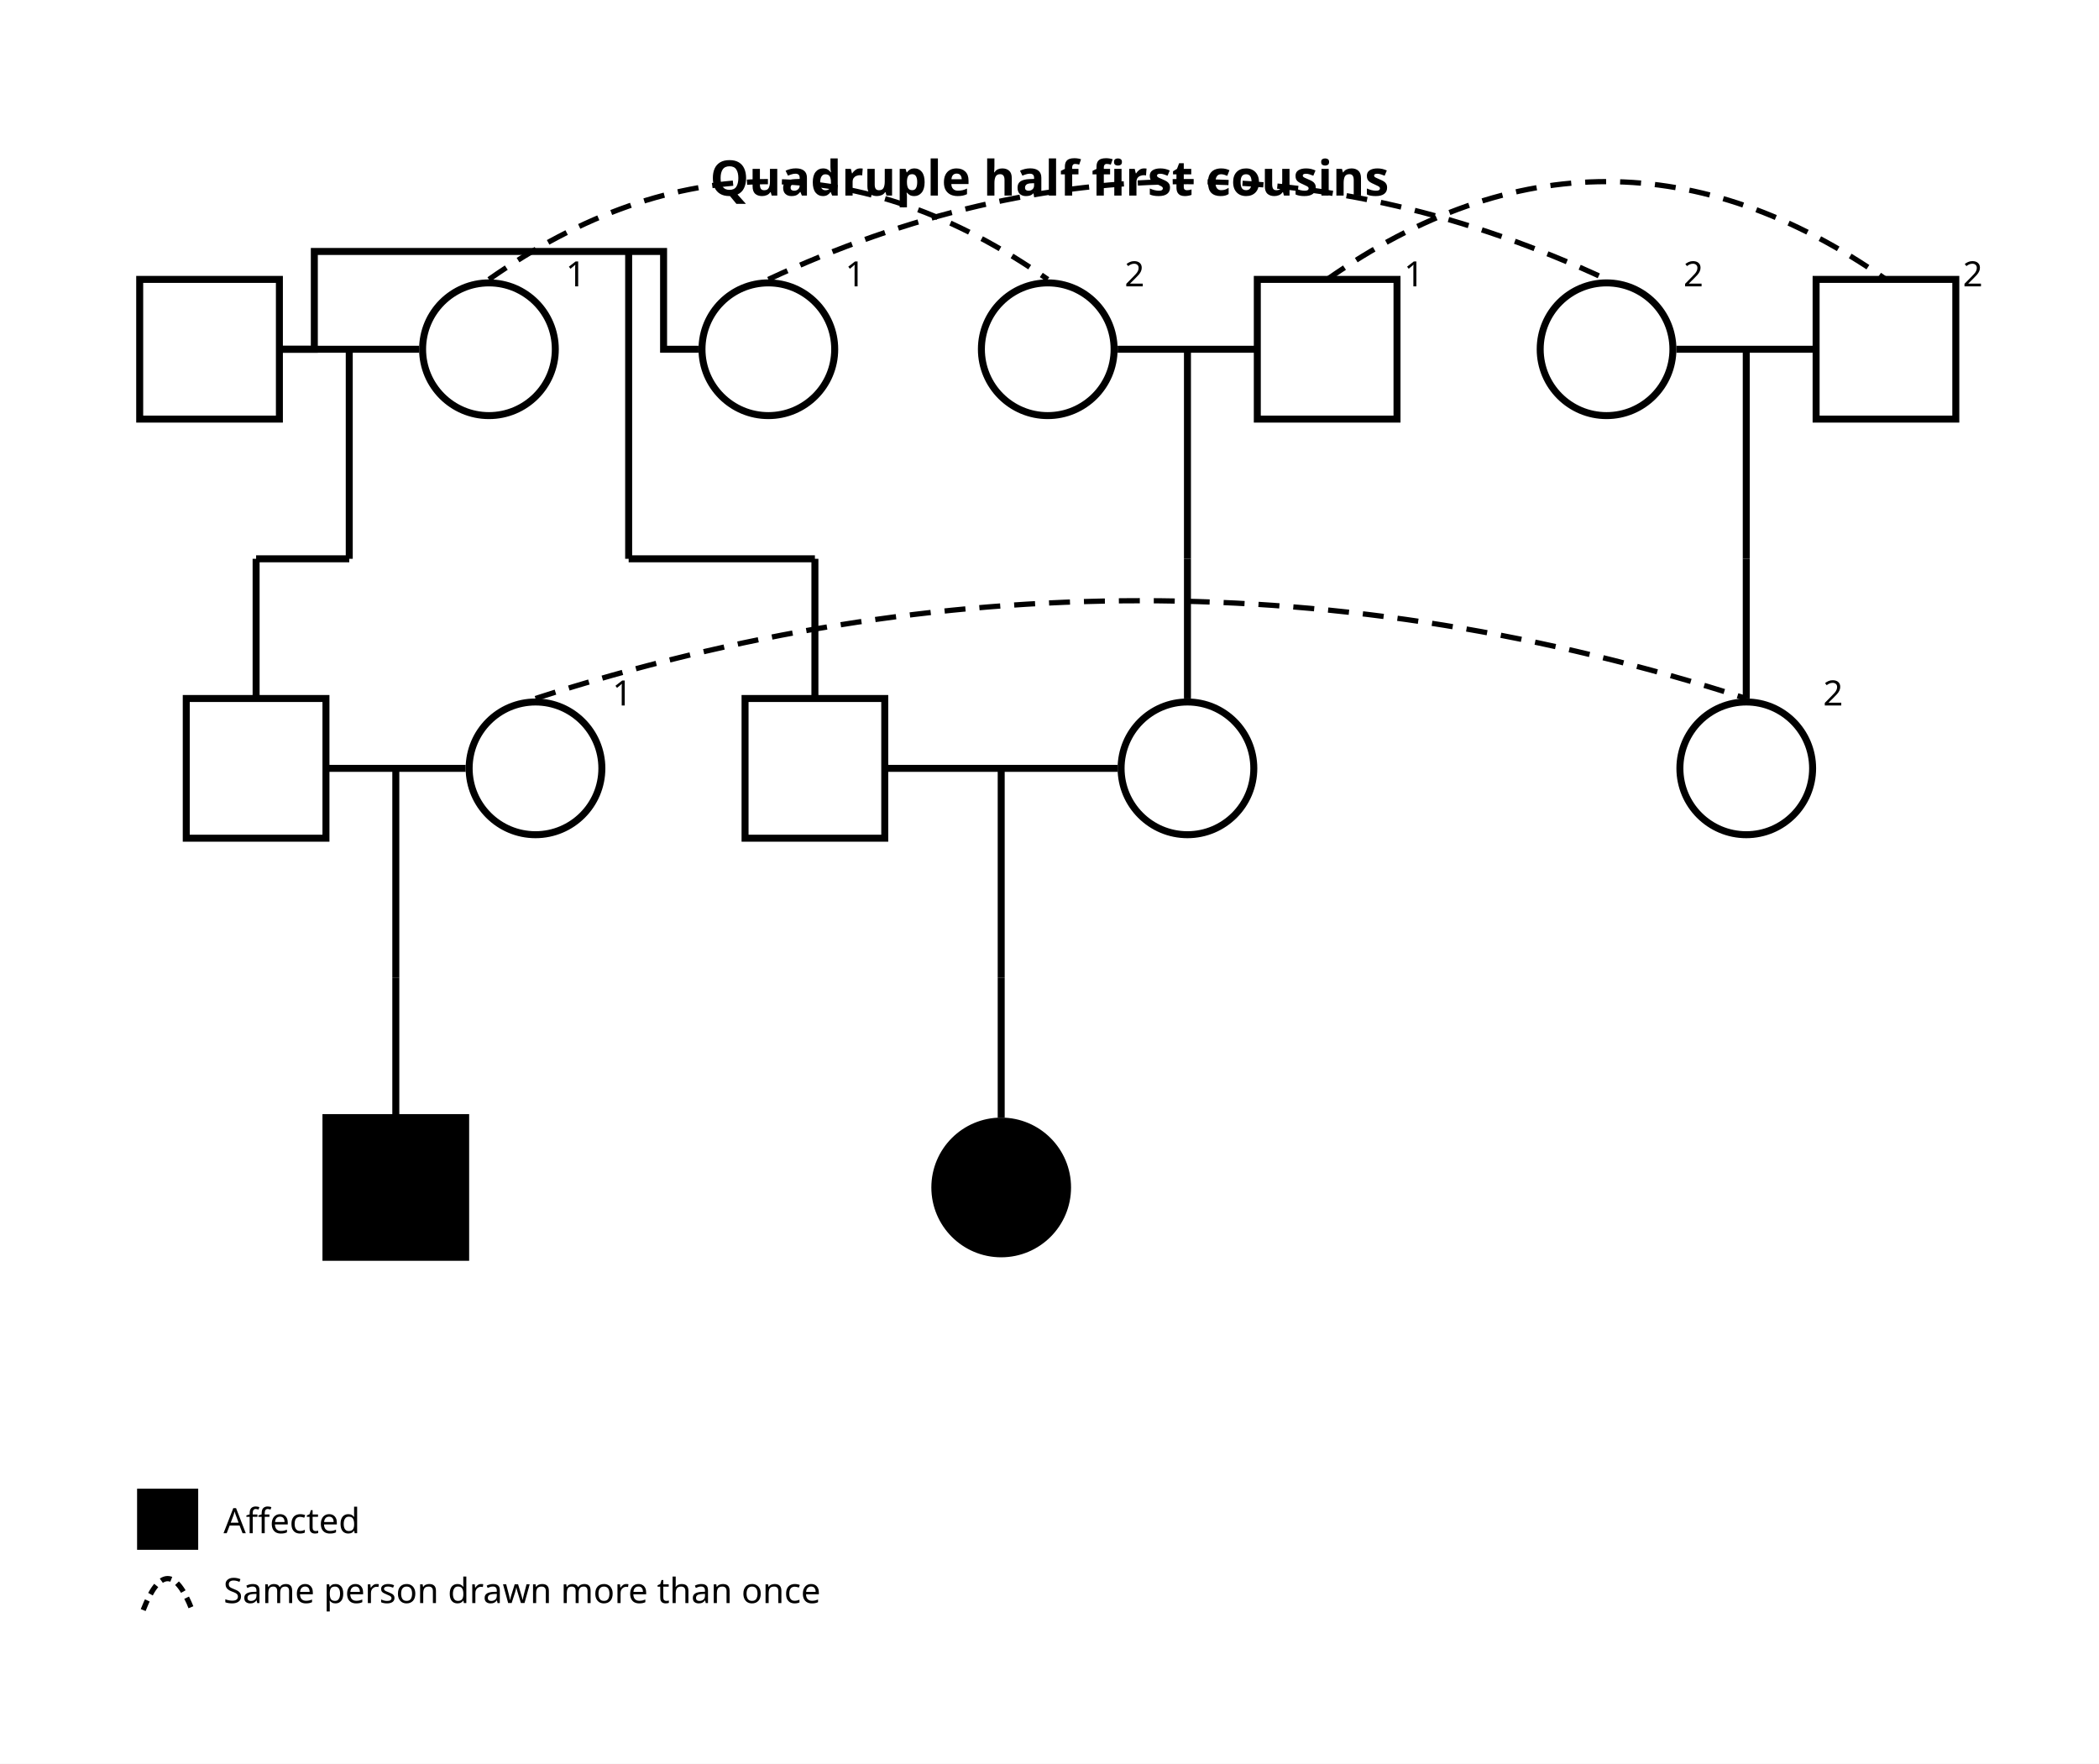
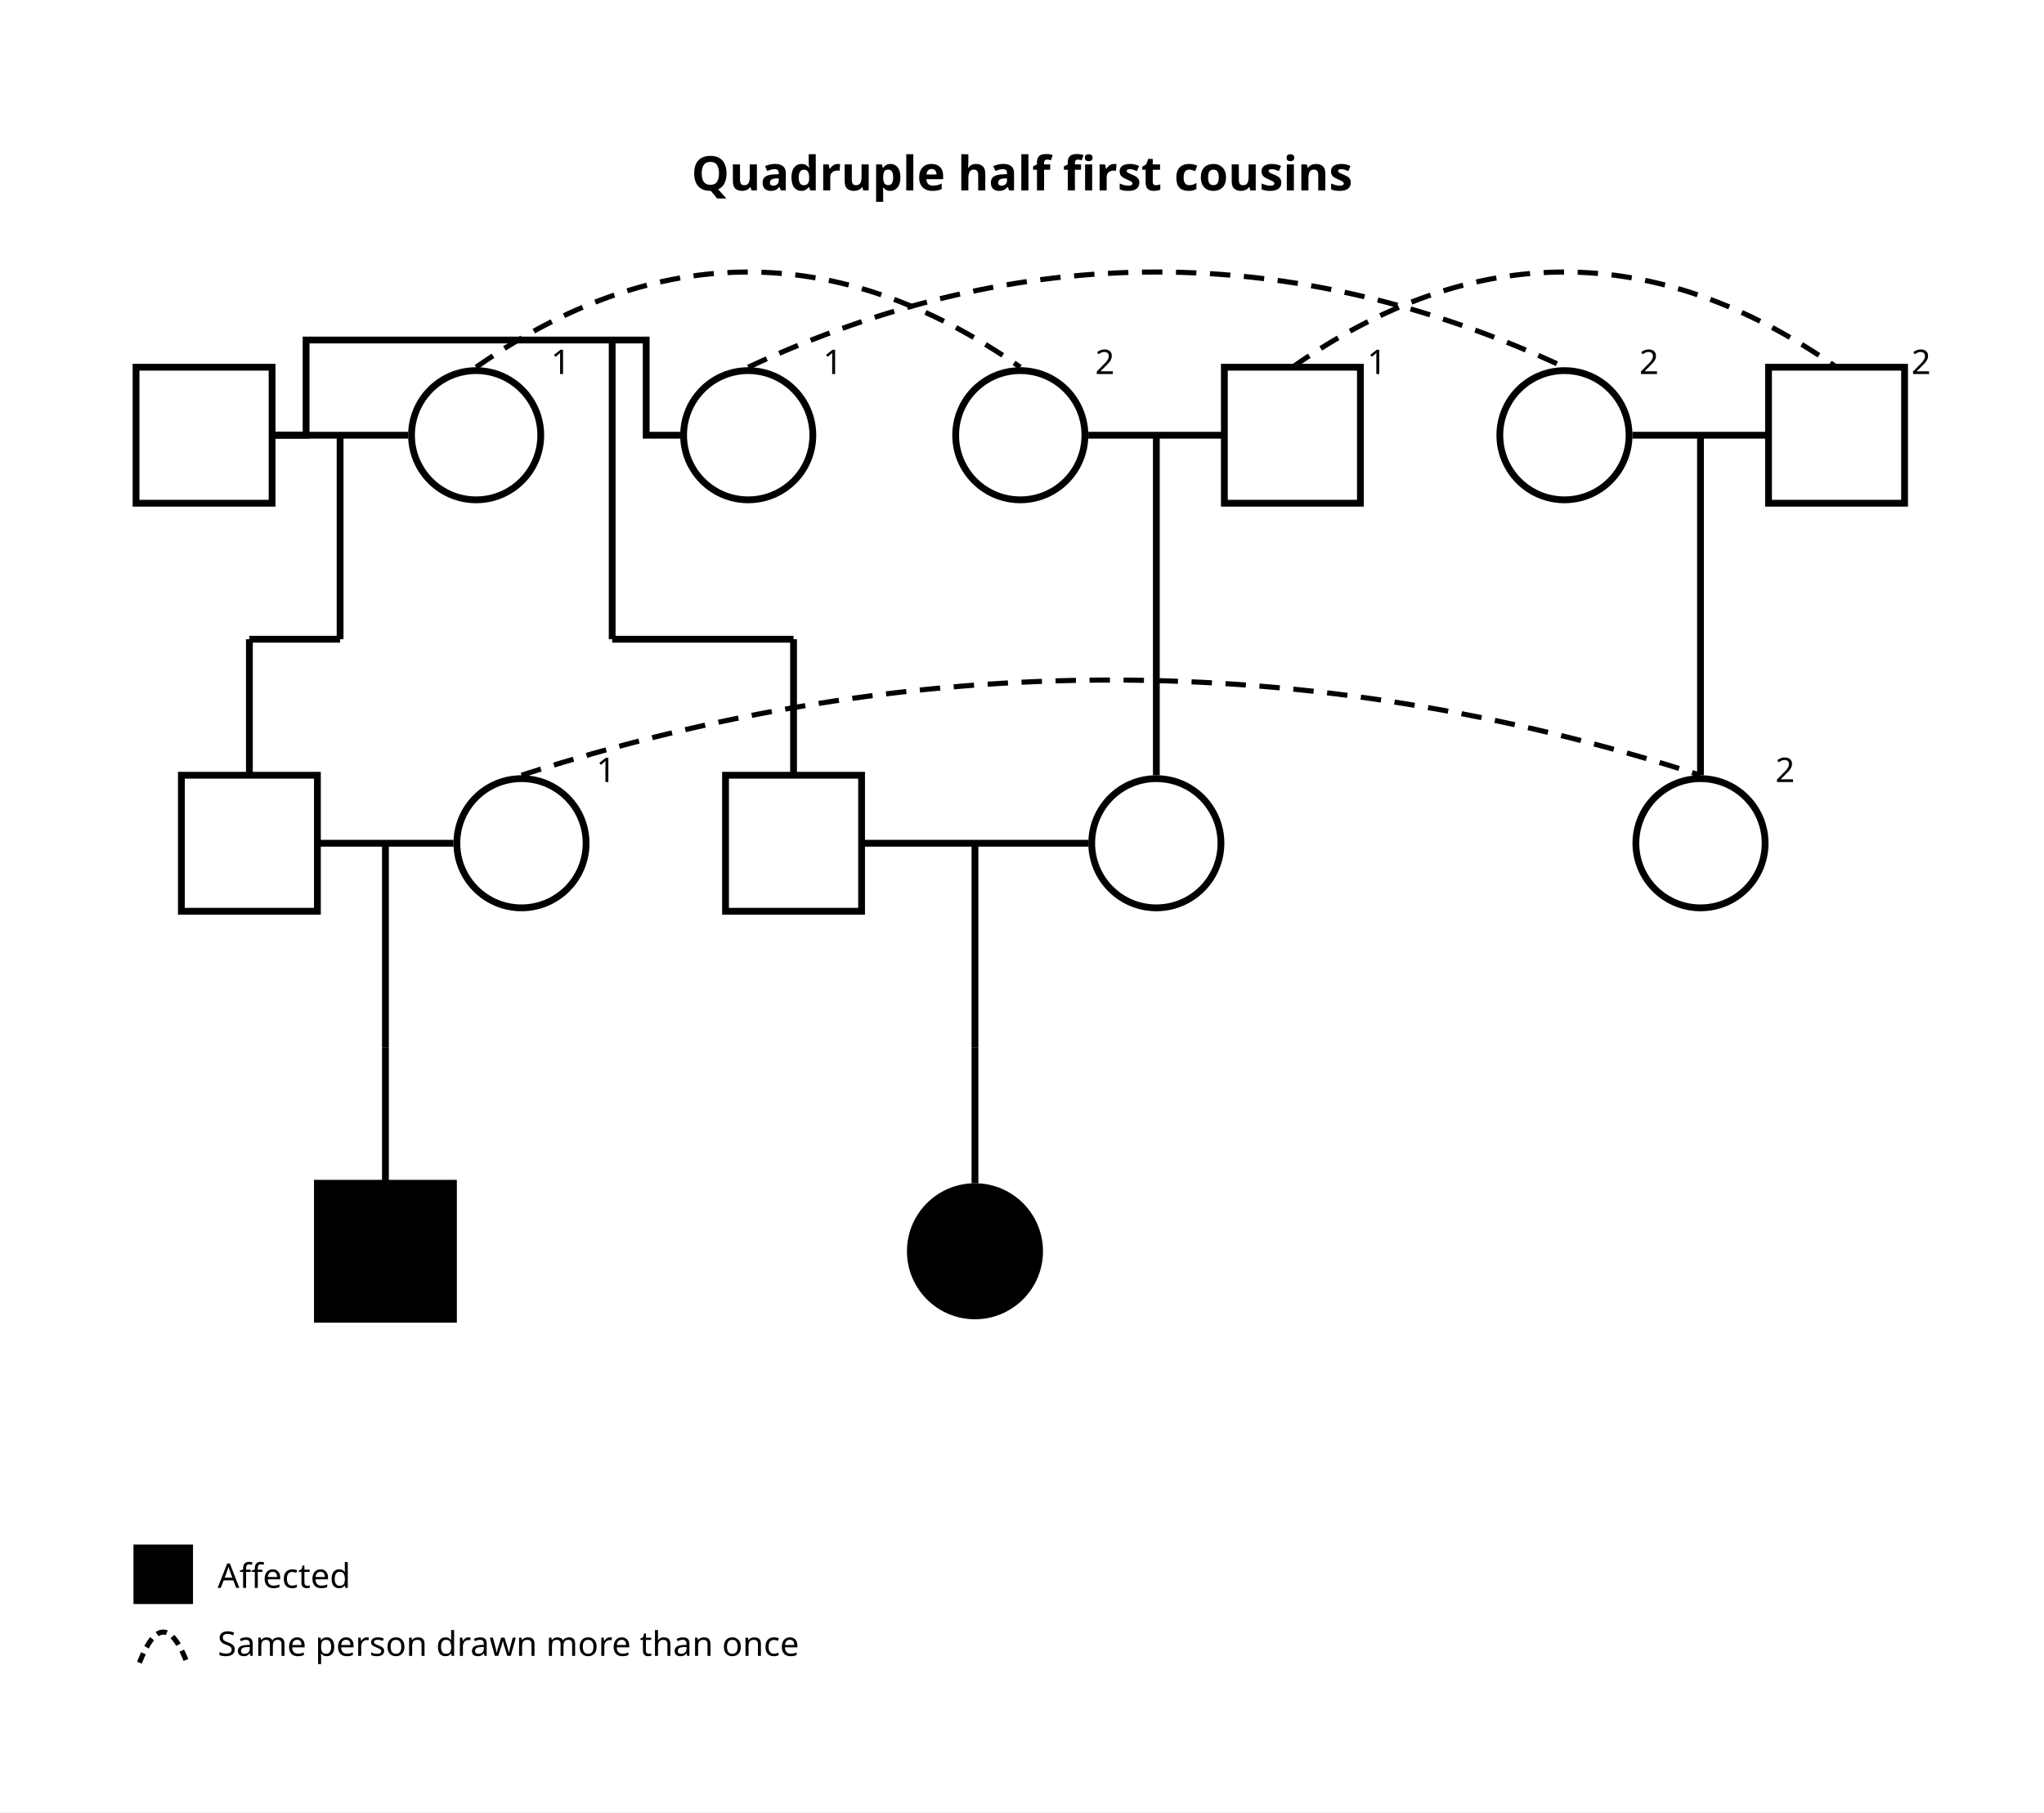
- <svg xmlns="http://www.w3.org/2000/svg" width="601" height="505" viewBox="0 0 601 505">
+ <svg xmlns="http://www.w3.org/2000/svg" width="601" height="533" viewBox="0 0 601 533">
  <defs>
    <marker id="proband-arrowhead" markerWidth="6" markerHeight="6" refX="6" refY="3" orient="auto">
      <path d="M 0 0 L 6 3 L 0 6 Z" fill="black" />
    </marker>
  </defs>
-   <rect width="601" height="505" fill="white" />
+   <rect width="601" height="533" fill="white" />
  <text class="chart-title" x="300.5" y="56" text-anchor="middle" font-family="sans-serif" font-size="14" font-weight="bold" fill="black">Quadruple half first cousins</text>
-   <g transform="translate(60 100)">
+   <g transform="translate(60 128)">
    <g class="couple-lines">
      <path d="M 20 0 L 60 0" stroke="black" stroke-width="2" fill="none" />
      <path d="M 20 0 L 30 0 L 30 -28 L 130 -28 L 130 0 L 140 0" stroke="black" stroke-width="2" fill="none" />
      <path d="M 260 0 L 300 0" stroke="black" stroke-width="2" fill="none" />
      <path d="M 420 0 L 460 0" stroke="black" stroke-width="2" fill="none" />
      <path d="M 33.33 120 L 73.33 120" stroke="black" stroke-width="2" fill="none" />
      <path d="M 193.33 120 L 260 120" stroke="black" stroke-width="2" fill="none" />
    </g>
    <g class="sibship-lines">
      <line x1="40" y1="0" x2="40" y2="60" stroke="black" stroke-width="2" />
      <line x1="13.33" y1="60" x2="40" y2="60" stroke="black" stroke-width="2" />
      <line x1="13.33" y1="60" x2="13.33" y2="100" stroke="black" stroke-width="2" />
      <line x1="120" y1="-28" x2="120" y2="60" stroke="black" stroke-width="2" />
      <line x1="120" y1="60" x2="173.33" y2="60" stroke="black" stroke-width="2" />
      <line x1="173.33" y1="60" x2="173.33" y2="100" stroke="black" stroke-width="2" />
      <line x1="280" y1="0" x2="280" y2="60" stroke="black" stroke-width="2" />
      <line x1="280" y1="60" x2="280" y2="60" stroke="black" stroke-width="2" />
      <line x1="280" y1="60" x2="280" y2="100" stroke="black" stroke-width="2" />
      <line x1="440" y1="0" x2="440" y2="60" stroke="black" stroke-width="2" />
      <line x1="440" y1="60" x2="440" y2="60" stroke="black" stroke-width="2" />
      <line x1="440" y1="60" x2="440" y2="100" stroke="black" stroke-width="2" />
      <line x1="53.33" y1="120" x2="53.33" y2="180" stroke="black" stroke-width="2" />
      <line x1="53.33" y1="180" x2="53.33" y2="180" stroke="black" stroke-width="2" />
      <line x1="53.33" y1="180" x2="53.33" y2="220" stroke="black" stroke-width="2" />
      <line x1="226.67" y1="120" x2="226.67" y2="180" stroke="black" stroke-width="2" />
      <line x1="226.67" y1="180" x2="226.67" y2="180" stroke="black" stroke-width="2" />
      <line x1="226.67" y1="180" x2="226.67" y2="220" stroke="black" stroke-width="2" />
    </g>
    <g class="assisted-lines">
</g>
    <g class="duplicate-arcs">
      <path d="M 80 -20 Q 160 -76 240 -20" stroke="black" stroke-width="1.5" stroke-dasharray="6 4" fill="none" />
      <path d="M 160 -20 Q 280 -76 400 -20" stroke="black" stroke-width="1.5" stroke-dasharray="6 4" fill="none" />
      <path d="M 320 -20 Q 400 -76 480 -20" stroke="black" stroke-width="1.5" stroke-dasharray="6 4" fill="none" />
      <path d="M 93.33 100 Q 266.67 44 440 100" stroke="black" stroke-width="1.5" stroke-dasharray="6 4" fill="none" />
    </g>
    <g class="symbols">
      <g transform="translate(0 0)">
        <rect x="-20" y="-20" width="40" height="40" stroke="black" stroke-width="2" fill="white" />
      </g>
      <g transform="translate(80 0)">
        <circle cx="0" cy="0" r="19" stroke="black" stroke-width="2" fill="white" />
        <text x="22" y="-18" font-family="sans-serif" font-size="10" fill="black">1</text>
      </g>
      <g transform="translate(160 0)">
        <circle cx="0" cy="0" r="19" stroke="black" stroke-width="2" fill="white" />
        <text x="22" y="-18" font-family="sans-serif" font-size="10" fill="black">1</text>
      </g>
      <g transform="translate(240 0)">
        <circle cx="0" cy="0" r="19" stroke="black" stroke-width="2" fill="white" />
        <text x="22" y="-18" font-family="sans-serif" font-size="10" fill="black">2</text>
      </g>
      <g transform="translate(320 0)">
        <rect x="-20" y="-20" width="40" height="40" stroke="black" stroke-width="2" fill="white" />
        <text x="22" y="-18" font-family="sans-serif" font-size="10" fill="black">1</text>
      </g>
      <g transform="translate(400 0)">
        <circle cx="0" cy="0" r="19" stroke="black" stroke-width="2" fill="white" />
        <text x="22" y="-18" font-family="sans-serif" font-size="10" fill="black">2</text>
      </g>
      <g transform="translate(480 0)">
        <rect x="-20" y="-20" width="40" height="40" stroke="black" stroke-width="2" fill="white" />
        <text x="22" y="-18" font-family="sans-serif" font-size="10" fill="black">2</text>
      </g>
      <g transform="translate(13.33 120)">
        <rect x="-20" y="-20" width="40" height="40" stroke="black" stroke-width="2" fill="white" />
      </g>
      <g transform="translate(93.33 120)">
        <circle cx="0" cy="0" r="19" stroke="black" stroke-width="2" fill="white" />
        <text x="22" y="-18" font-family="sans-serif" font-size="10" fill="black">1</text>
      </g>
      <g transform="translate(173.33 120)">
        <rect x="-20" y="-20" width="40" height="40" stroke="black" stroke-width="2" fill="white" />
      </g>
      <g transform="translate(280 120)">
        <circle cx="0" cy="0" r="19" stroke="black" stroke-width="2" fill="white" />
      </g>
      <g transform="translate(440 120)">
        <circle cx="0" cy="0" r="19" stroke="black" stroke-width="2" fill="white" />
        <text x="22" y="-18" font-family="sans-serif" font-size="10" fill="black">2</text>
      </g>
      <g transform="translate(53.33 240)">
        <rect x="-20" y="-20" width="40" height="40" stroke="black" stroke-width="2" fill="black" />
      </g>
      <g transform="translate(226.67 240)">
        <circle cx="0" cy="0" r="19" stroke="black" stroke-width="2" fill="black" />
      </g>
    </g>
    <g class="labels">
</g>
    <g class="consanguinity-labels">
</g>
  </g>
-   <g class="pedigree-key" transform="translate(0 425)">
+   <g class="pedigree-key" transform="translate(0 453)">
    <rect x="40" y="2" width="16" height="16" fill="black" stroke="black" stroke-width="1.5" />
    <text x="64" y="14" font-family="sans-serif" font-size="10" fill="black">Affected</text>
    <path d="M 41 36 Q 48 18 55 36" fill="none" stroke="black" stroke-width="1.5" stroke-dasharray="3 2" />
    <text x="64" y="34" font-family="sans-serif" font-size="10" fill="black">Same person drawn more than once</text>
  </g>
</svg>
